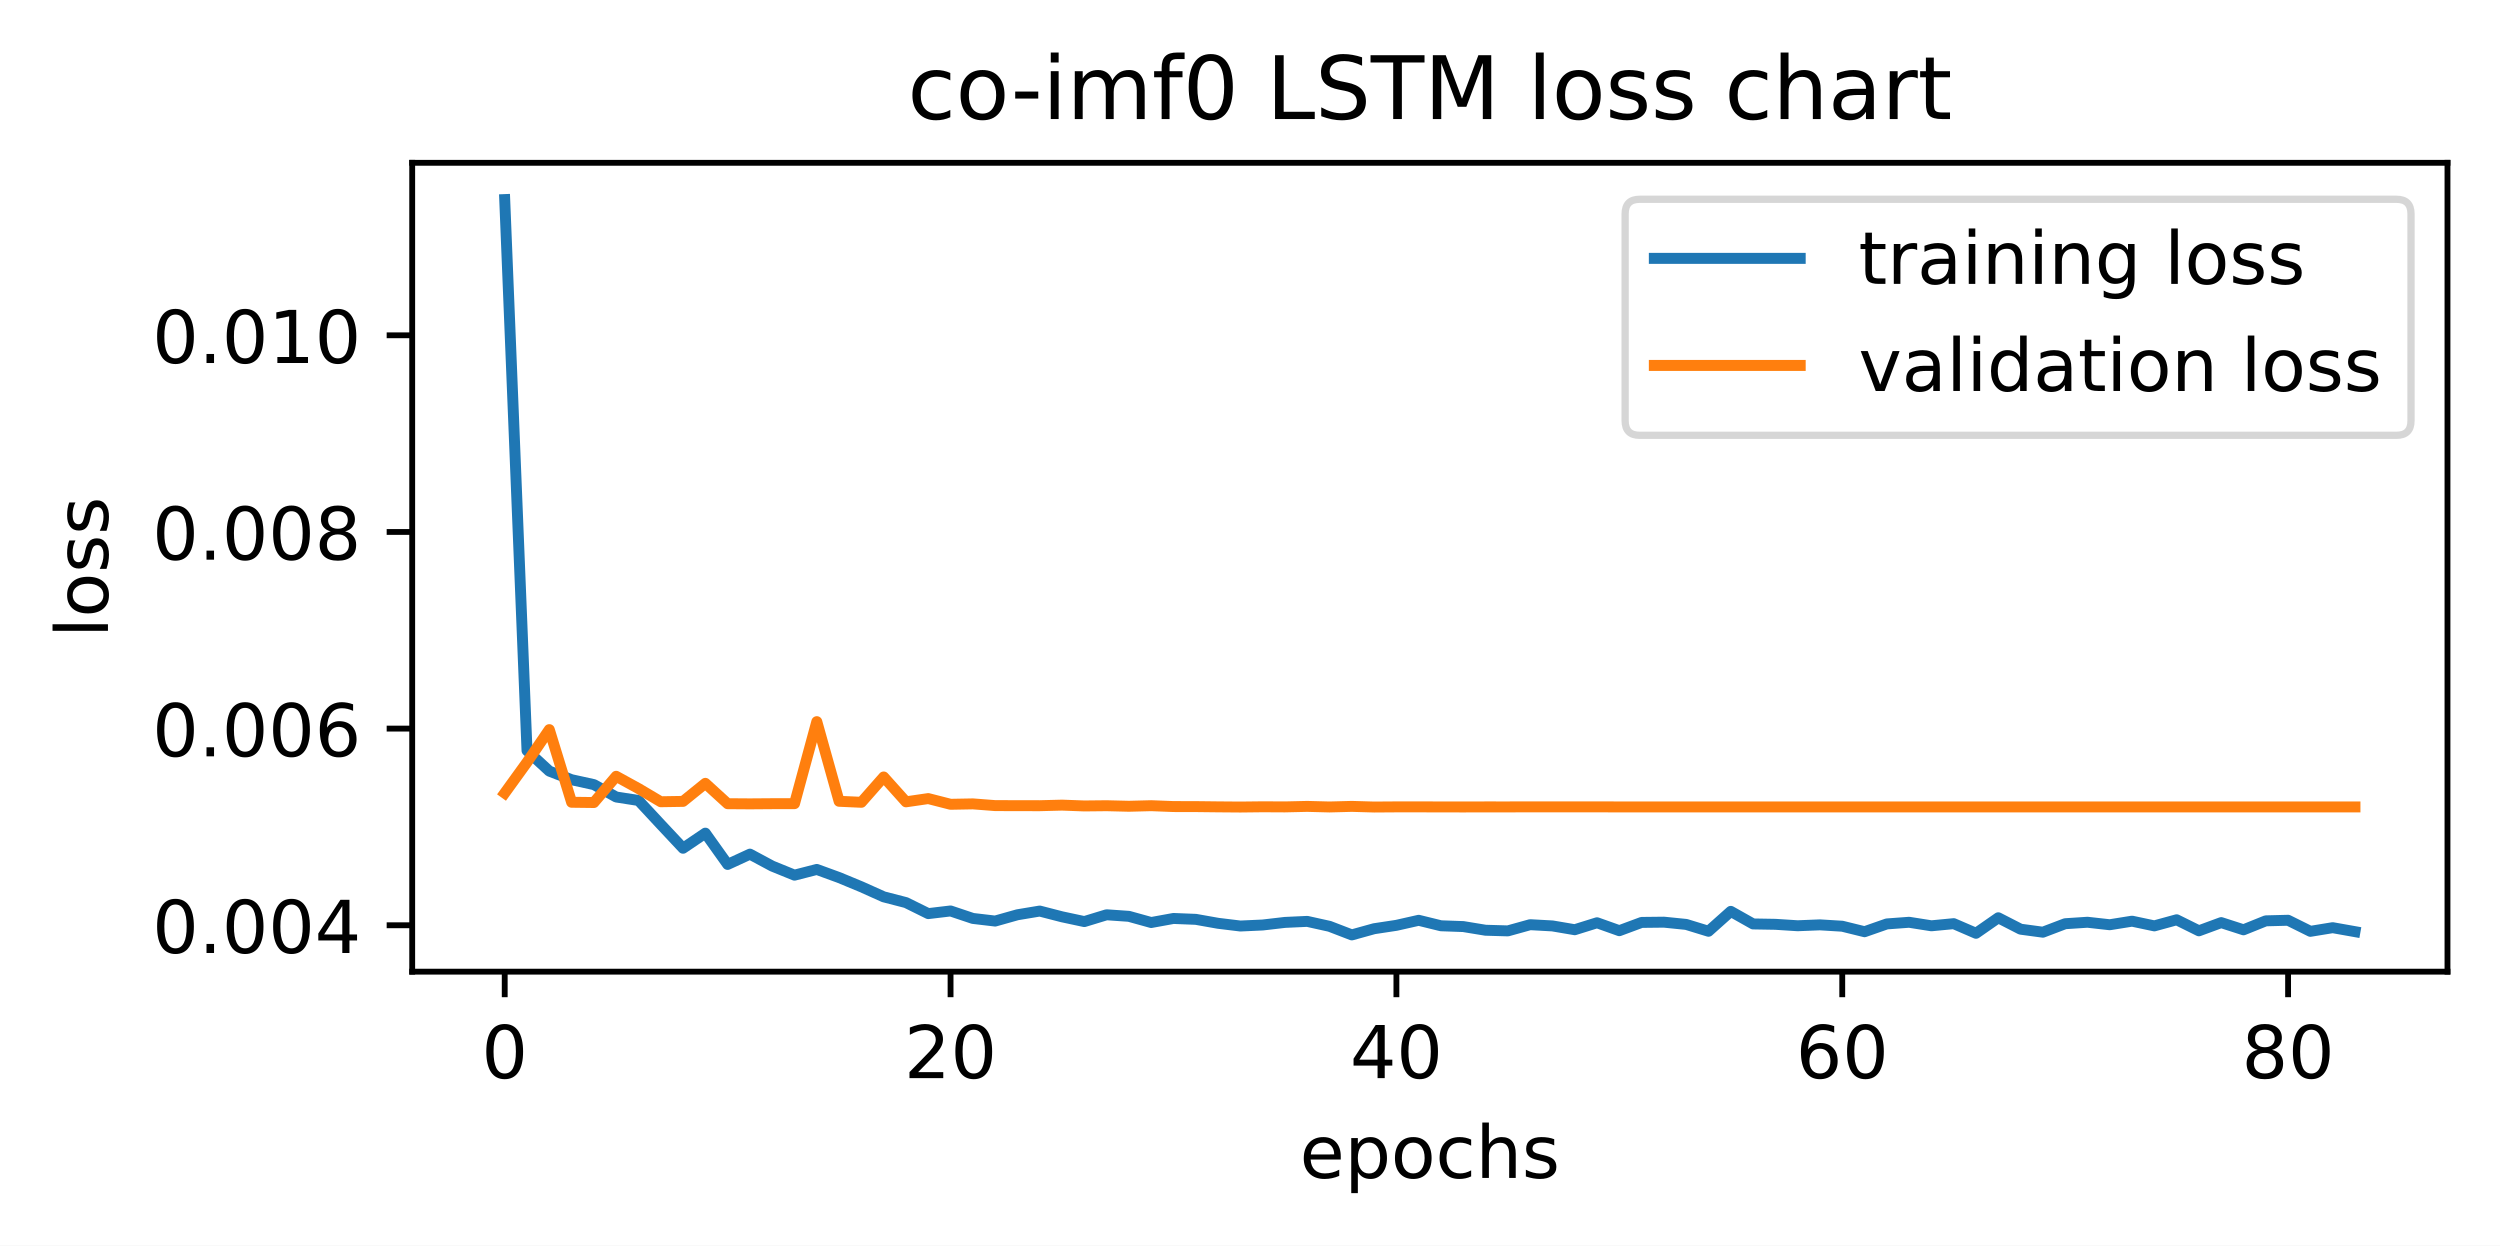
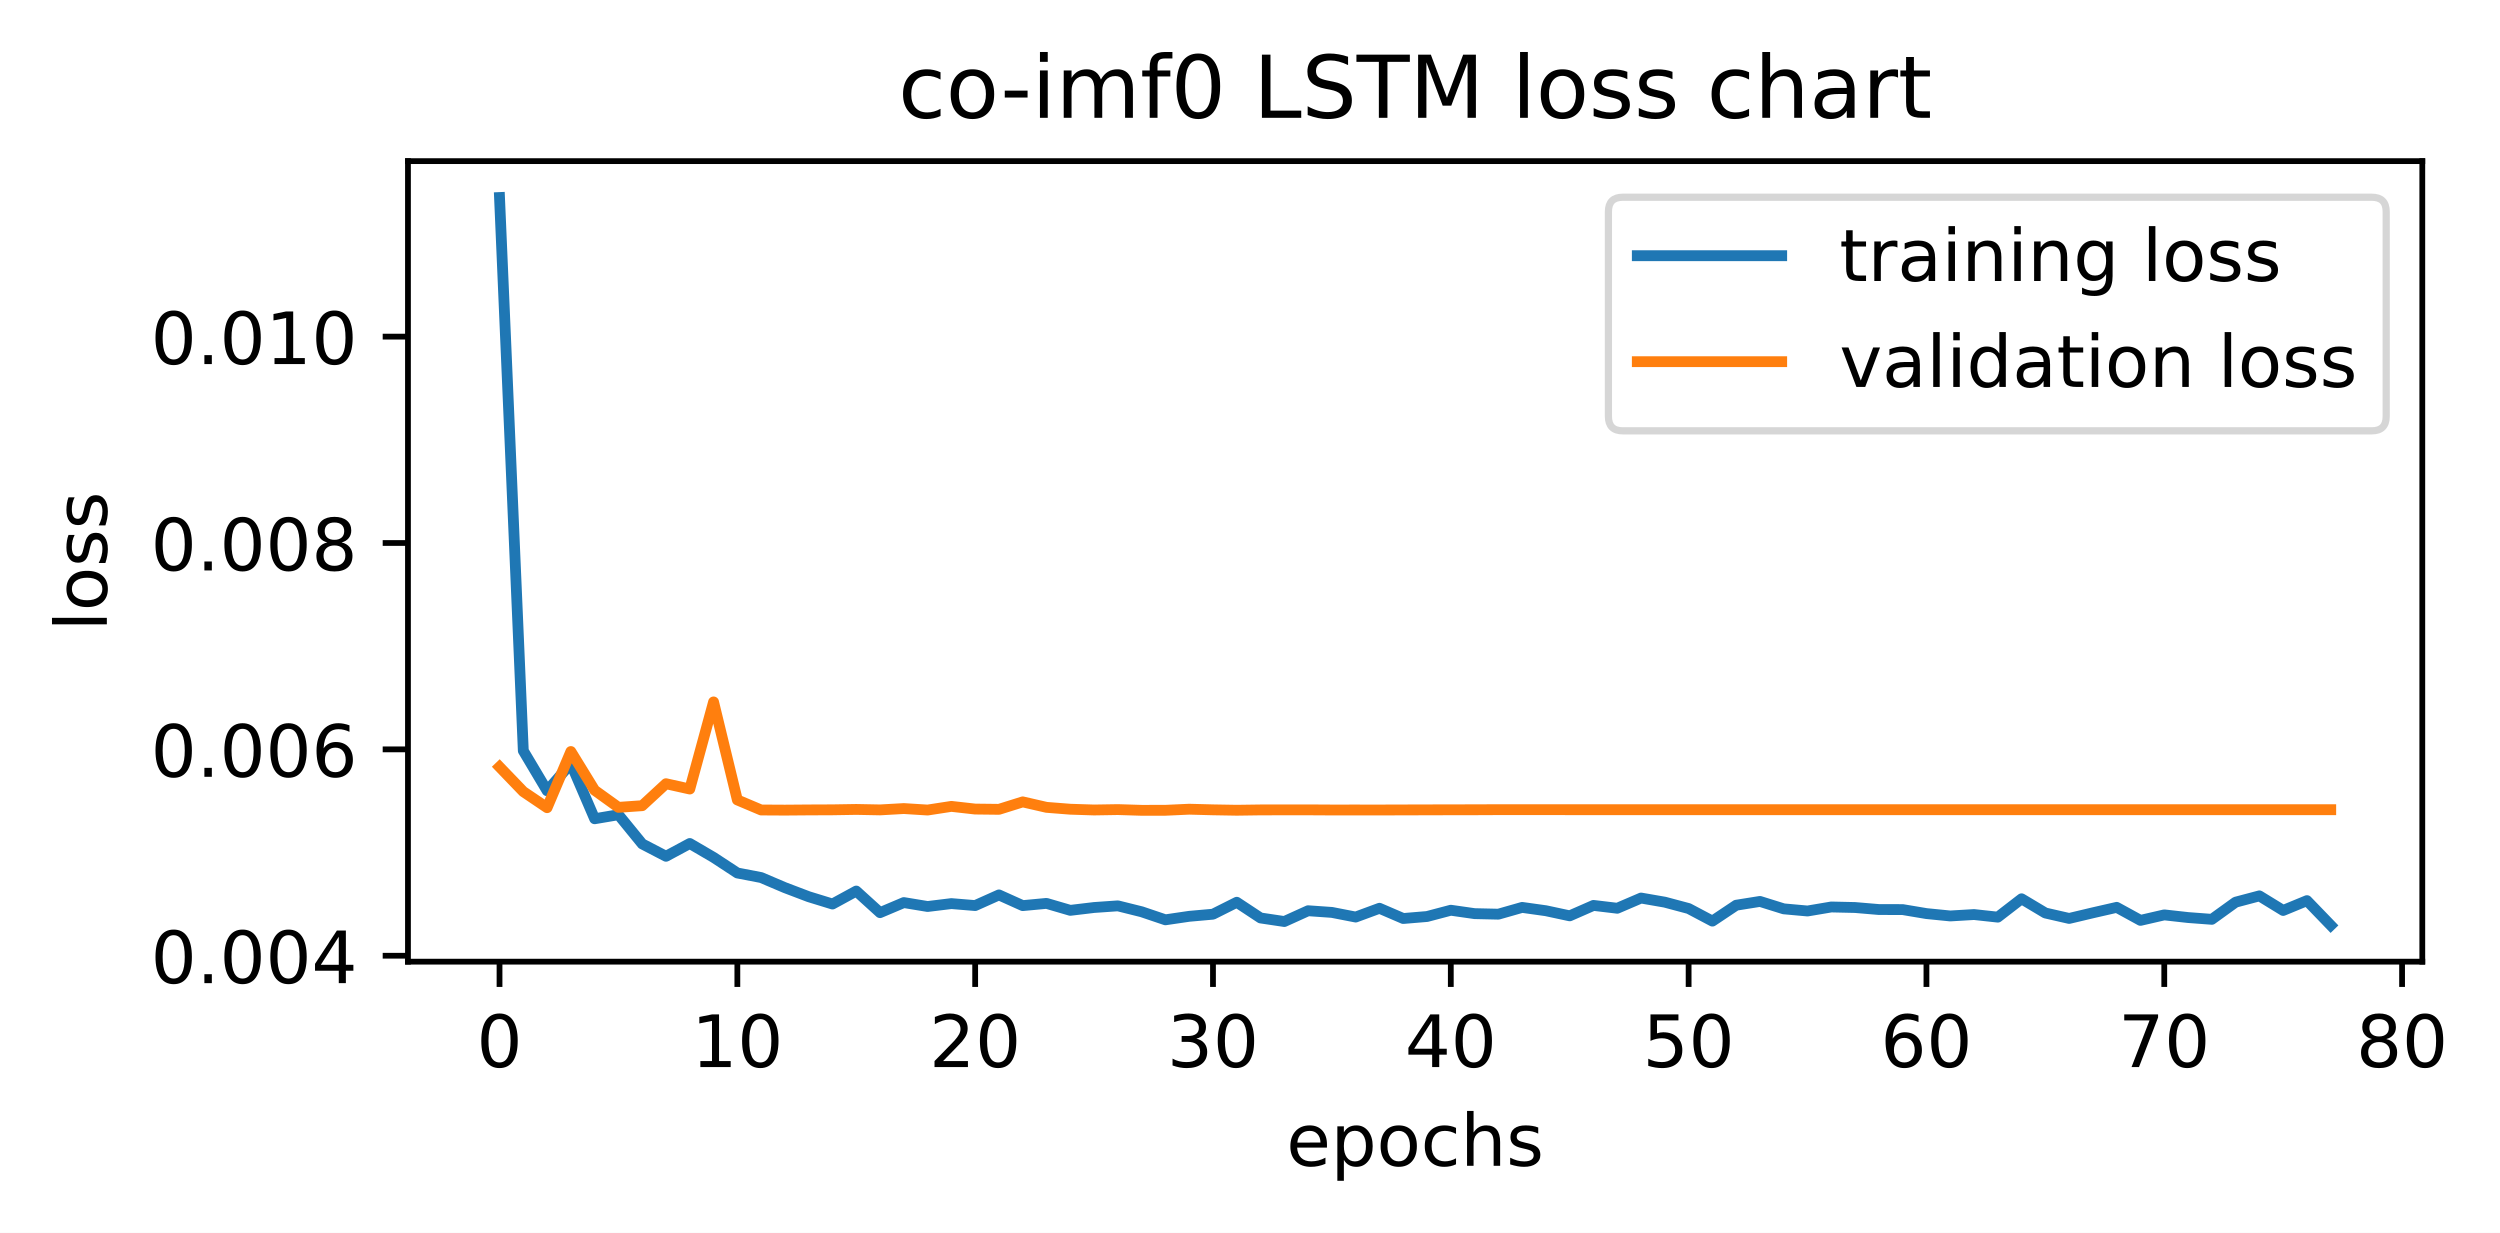
- <svg xmlns="http://www.w3.org/2000/svg" xmlns:xlink="http://www.w3.org/1999/xlink" width="342.706pt" height="170.754pt" viewBox="0 0 342.706 170.754" version="1.1">
+ <svg xmlns="http://www.w3.org/2000/svg" xmlns:xlink="http://www.w3.org/1999/xlink" width="346.269pt" height="170.754pt" viewBox="0 0 346.269 170.754" version="1.1">
  <defs>
    <style type="text/css">*{stroke-linejoin: round; stroke-linecap: butt}</style>
  </defs>
  <g id="figure_1">
    <g id="patch_1">
-       <path d="M -0 170.754  L 342.706 170.754  L 342.706 0  L -0 0  z " style="fill: #ffffff" />
+       <path d="M -0 170.754  L 346.269 170.754  L 346.269 0  L -0 0  z " style="fill: #ffffff" />
    </g>
    <g id="axes_1">
      <g id="patch_2">
        <path d="M 56.506 133.198  L 335.506 133.198  L 335.506 22.318  L 56.506 22.318  z " style="fill: #ffffff" />
      </g>
      <g id="matplotlib.axis_1">
        <g id="xtick_1">
          <g id="line2d_1">
            <defs>
-               <path id="ma112fb5d0e" d="M 0 0  L 0 3.5  " style="stroke: #000000; stroke-width: 0.8" />
-             </defs>
-             <g>
-               <use xlink:href="#ma112fb5d0e" x="69.188" y="133.198" style="stroke: #000000; stroke-width: 0.8" />
+               <path id="m3a9a1fc824" d="M 0 0  L 0 3.5  " style="stroke: #000000; stroke-width: 0.8" />
+             </defs>
+             <g>
+               <use xlink:href="#m3a9a1fc824" x="69.188" y="133.198" style="stroke: #000000; stroke-width: 0.8" />
            </g>
          </g>
          <g id="text_1">
            <g transform="translate(66.00682 147.7966) scale(0.1 -0.1)">
              <defs>
                <path id="DejaVuSans-30" d="M 2034 4250  Q 1547 4250 1301 3770  Q 1056 3291 1056 2328  Q 1056 1369 1301 889  Q 1547 409 2034 409  Q 2525 409 2770 889  Q 3016 1369 3016 2328  Q 3016 3291 2770 3770  Q 2525 4250 2034 4250  z M 2034 4750  Q 2819 4750 3233 4129  Q 3647 3509 3647 2328  Q 3647 1150 3233 529  Q 2819 -91 2034 -91  Q 1250 -91 836 529  Q 422 1150 422 2328  Q 422 3509 836 4129  Q 1250 4750 2034 4750  z " transform="scale(0.015625)" />
              </defs>
              <use xlink:href="#DejaVuSans-30" />
            </g>
          </g>
        </g>
        <g id="xtick_2">
          <g id="line2d_2">
            <g>
-               <use xlink:href="#ma112fb5d0e" x="130.305" y="133.198" style="stroke: #000000; stroke-width: 0.8" />
+               <use xlink:href="#m3a9a1fc824" x="102.128" y="133.198" style="stroke: #000000; stroke-width: 0.8" />
            </g>
          </g>
          <g id="text_2">
-             <g transform="translate(123.9428 147.7966) scale(0.1 -0.1)">
-               <defs>
-                 <path id="DejaVuSans-32" d="M 1228 531  L 3431 531  L 3431 0  L 469 0  L 469 531  Q 828 903 1448 1529  Q 2069 2156 2228 2338  Q 2531 2678 2651 2914  Q 2772 3150 2772 3378  Q 2772 3750 2511 3984  Q 2250 4219 1831 4219  Q 1534 4219 1204 4116  Q 875 4013 500 3803  L 500 4441  Q 881 4594 1212 4672  Q 1544 4750 1819 4750  Q 2544 4750 2975 4387  Q 3406 4025 3406 3419  Q 3406 3131 3298 2873  Q 3191 2616 2906 2266  Q 2828 2175 2409 1742  Q 1991 1309 1228 531  z " transform="scale(0.015625)" />
-               </defs>
-               <use xlink:href="#DejaVuSans-32" />
+             <g transform="translate(95.76536 147.7966) scale(0.1 -0.1)">
+               <defs>
+                 <path id="DejaVuSans-31" d="M 794 531  L 1825 531  L 1825 4091  L 703 3866  L 703 4441  L 1819 4666  L 2450 4666  L 2450 531  L 3481 531  L 3481 0  L 794 0  L 794 531  z " transform="scale(0.015625)" />
+               </defs>
+               <use xlink:href="#DejaVuSans-31" />
              <use xlink:href="#DejaVuSans-30" x="63.623" />
            </g>
          </g>
        </g>
        <g id="xtick_3">
          <g id="line2d_3">
            <g>
-               <use xlink:href="#ma112fb5d0e" x="191.422" y="133.198" style="stroke: #000000; stroke-width: 0.8" />
+               <use xlink:href="#m3a9a1fc824" x="135.068" y="133.198" style="stroke: #000000; stroke-width: 0.8" />
            </g>
          </g>
          <g id="text_3">
-             <g transform="translate(185.06 147.7966) scale(0.1 -0.1)">
-               <defs>
-                 <path id="DejaVuSans-34" d="M 2419 4116  L 825 1625  L 2419 1625  L 2419 4116  z M 2253 4666  L 3047 4666  L 3047 1625  L 3713 1625  L 3713 1100  L 3047 1100  L 3047 0  L 2419 0  L 2419 1100  L 313 1100  L 313 1709  L 2253 4666  z " transform="scale(0.015625)" />
-               </defs>
-               <use xlink:href="#DejaVuSans-34" />
+             <g transform="translate(128.7051 147.7966) scale(0.1 -0.1)">
+               <defs>
+                 <path id="DejaVuSans-32" d="M 1228 531  L 3431 531  L 3431 0  L 469 0  L 469 531  Q 828 903 1448 1529  Q 2069 2156 2228 2338  Q 2531 2678 2651 2914  Q 2772 3150 2772 3378  Q 2772 3750 2511 3984  Q 2250 4219 1831 4219  Q 1534 4219 1204 4116  Q 875 4013 500 3803  L 500 4441  Q 881 4594 1212 4672  Q 1544 4750 1819 4750  Q 2544 4750 2975 4387  Q 3406 4025 3406 3419  Q 3406 3131 3298 2873  Q 3191 2616 2906 2266  Q 2828 2175 2409 1742  Q 1991 1309 1228 531  z " transform="scale(0.015625)" />
+               </defs>
+               <use xlink:href="#DejaVuSans-32" />
              <use xlink:href="#DejaVuSans-30" x="63.623" />
            </g>
          </g>
        </g>
        <g id="xtick_4">
          <g id="line2d_4">
            <g>
-               <use xlink:href="#ma112fb5d0e" x="252.54" y="133.198" style="stroke: #000000; stroke-width: 0.8" />
+               <use xlink:href="#m3a9a1fc824" x="168.007" y="133.198" style="stroke: #000000; stroke-width: 0.8" />
            </g>
          </g>
          <g id="text_4">
-             <g transform="translate(246.1772 147.7966) scale(0.1 -0.1)">
-               <defs>
-                 <path id="DejaVuSans-36" d="M 2113 2584  Q 1688 2584 1439 2293  Q 1191 2003 1191 1497  Q 1191 994 1439 701  Q 1688 409 2113 409  Q 2538 409 2786 701  Q 3034 994 3034 1497  Q 3034 2003 2786 2293  Q 2538 2584 2113 2584  z M 3366 4563  L 3366 3988  Q 3128 4100 2886 4159  Q 2644 4219 2406 4219  Q 1781 4219 1451 3797  Q 1122 3375 1075 2522  Q 1259 2794 1537 2939  Q 1816 3084 2150 3084  Q 2853 3084 3261 2657  Q 3669 2231 3669 1497  Q 3669 778 3244 343  Q 2819 -91 2113 -91  Q 1303 -91 875 529  Q 447 1150 447 2328  Q 447 3434 972 4092  Q 1497 4750 2381 4750  Q 2619 4750 2861 4703  Q 3103 4656 3366 4563  z " transform="scale(0.015625)" />
-               </defs>
-               <use xlink:href="#DejaVuSans-36" />
+             <g transform="translate(161.6449 147.7966) scale(0.1 -0.1)">
+               <defs>
+                 <path id="DejaVuSans-33" d="M 2597 2516  Q 3050 2419 3304 2112  Q 3559 1806 3559 1356  Q 3559 666 3084 287  Q 2609 -91 1734 -91  Q 1441 -91 1130 -33  Q 819 25 488 141  L 488 750  Q 750 597 1062 519  Q 1375 441 1716 441  Q 2309 441 2620 675  Q 2931 909 2931 1356  Q 2931 1769 2642 2001  Q 2353 2234 1838 2234  L 1294 2234  L 1294 2753  L 1863 2753  Q 2328 2753 2575 2939  Q 2822 3125 2822 3475  Q 2822 3834 2567 4026  Q 2313 4219 1838 4219  Q 1578 4219 1281 4162  Q 984 4106 628 3988  L 628 4550  Q 988 4650 1302 4700  Q 1616 4750 1894 4750  Q 2613 4750 3031 4423  Q 3450 4097 3450 3541  Q 3450 3153 3228 2886  Q 3006 2619 2597 2516  z " transform="scale(0.015625)" />
+               </defs>
+               <use xlink:href="#DejaVuSans-33" />
              <use xlink:href="#DejaVuSans-30" x="63.623" />
            </g>
          </g>
        </g>
        <g id="xtick_5">
          <g id="line2d_5">
            <g>
-               <use xlink:href="#ma112fb5d0e" x="313.657" y="133.198" style="stroke: #000000; stroke-width: 0.8" />
+               <use xlink:href="#m3a9a1fc824" x="200.947" y="133.198" style="stroke: #000000; stroke-width: 0.8" />
            </g>
          </g>
          <g id="text_5">
-             <g transform="translate(307.2944 147.7966) scale(0.1 -0.1)">
+             <g transform="translate(194.5847 147.7966) scale(0.1 -0.1)">
+               <defs>
+                 <path id="DejaVuSans-34" d="M 2419 4116  L 825 1625  L 2419 1625  L 2419 4116  z M 2253 4666  L 3047 4666  L 3047 1625  L 3713 1625  L 3713 1100  L 3047 1100  L 3047 0  L 2419 0  L 2419 1100  L 313 1100  L 313 1709  L 2253 4666  z " transform="scale(0.015625)" />
+               </defs>
+               <use xlink:href="#DejaVuSans-34" />
+               <use xlink:href="#DejaVuSans-30" x="63.623" />
+             </g>
+           </g>
+         </g>
+         <g id="xtick_6">
+           <g id="line2d_6">
+             <g>
+               <use xlink:href="#m3a9a1fc824" x="233.887" y="133.198" style="stroke: #000000; stroke-width: 0.8" />
+             </g>
+           </g>
+           <g id="text_6">
+             <g transform="translate(227.5245 147.7966) scale(0.1 -0.1)">
+               <defs>
+                 <path id="DejaVuSans-35" d="M 691 4666  L 3169 4666  L 3169 4134  L 1269 4134  L 1269 2991  Q 1406 3038 1543 3061  Q 1681 3084 1819 3084  Q 2600 3084 3056 2656  Q 3513 2228 3513 1497  Q 3513 744 3044 326  Q 2575 -91 1722 -91  Q 1428 -91 1123 -41  Q 819 9 494 109  L 494 744  Q 775 591 1075 516  Q 1375 441 1709 441  Q 2250 441 2565 725  Q 2881 1009 2881 1497  Q 2881 1984 2565 2268  Q 2250 2553 1709 2553  Q 1456 2553 1204 2497  Q 953 2441 691 2322  L 691 4666  z " transform="scale(0.015625)" />
+               </defs>
+               <use xlink:href="#DejaVuSans-35" />
+               <use xlink:href="#DejaVuSans-30" x="63.623" />
+             </g>
+           </g>
+         </g>
+         <g id="xtick_7">
+           <g id="line2d_7">
+             <g>
+               <use xlink:href="#m3a9a1fc824" x="266.827" y="133.198" style="stroke: #000000; stroke-width: 0.8" />
+             </g>
+           </g>
+           <g id="text_7">
+             <g transform="translate(260.4643 147.7966) scale(0.1 -0.1)">
+               <defs>
+                 <path id="DejaVuSans-36" d="M 2113 2584  Q 1688 2584 1439 2293  Q 1191 2003 1191 1497  Q 1191 994 1439 701  Q 1688 409 2113 409  Q 2538 409 2786 701  Q 3034 994 3034 1497  Q 3034 2003 2786 2293  Q 2538 2584 2113 2584  z M 3366 4563  L 3366 3988  Q 3128 4100 2886 4159  Q 2644 4219 2406 4219  Q 1781 4219 1451 3797  Q 1122 3375 1075 2522  Q 1259 2794 1537 2939  Q 1816 3084 2150 3084  Q 2853 3084 3261 2657  Q 3669 2231 3669 1497  Q 3669 778 3244 343  Q 2819 -91 2113 -91  Q 1303 -91 875 529  Q 447 1150 447 2328  Q 447 3434 972 4092  Q 1497 4750 2381 4750  Q 2619 4750 2861 4703  Q 3103 4656 3366 4563  z " transform="scale(0.015625)" />
+               </defs>
+               <use xlink:href="#DejaVuSans-36" />
+               <use xlink:href="#DejaVuSans-30" x="63.623" />
+             </g>
+           </g>
+         </g>
+         <g id="xtick_8">
+           <g id="line2d_8">
+             <g>
+               <use xlink:href="#m3a9a1fc824" x="299.767" y="133.198" style="stroke: #000000; stroke-width: 0.8" />
+             </g>
+           </g>
+           <g id="text_8">
+             <g transform="translate(293.4041 147.7966) scale(0.1 -0.1)">
+               <defs>
+                 <path id="DejaVuSans-37" d="M 525 4666  L 3525 4666  L 3525 4397  L 1831 0  L 1172 0  L 2766 4134  L 525 4134  L 525 4666  z " transform="scale(0.015625)" />
+               </defs>
+               <use xlink:href="#DejaVuSans-37" />
+               <use xlink:href="#DejaVuSans-30" x="63.623" />
+             </g>
+           </g>
+         </g>
+         <g id="xtick_9">
+           <g id="line2d_9">
+             <g>
+               <use xlink:href="#m3a9a1fc824" x="332.706" y="133.198" style="stroke: #000000; stroke-width: 0.8" />
+             </g>
+           </g>
+           <g id="text_9">
+             <g transform="translate(326.3439 147.7966) scale(0.1 -0.1)">
              <defs>
                <path id="DejaVuSans-38" d="M 2034 2216  Q 1584 2216 1326 1975  Q 1069 1734 1069 1313  Q 1069 891 1326 650  Q 1584 409 2034 409  Q 2484 409 2743 651  Q 3003 894 3003 1313  Q 3003 1734 2745 1975  Q 2488 2216 2034 2216  z M 1403 2484  Q 997 2584 770 2862  Q 544 3141 544 3541  Q 544 4100 942 4425  Q 1341 4750 2034 4750  Q 2731 4750 3128 4425  Q 3525 4100 3525 3541  Q 3525 3141 3298 2862  Q 3072 2584 2669 2484  Q 3125 2378 3379 2068  Q 3634 1759 3634 1313  Q 3634 634 3220 271  Q 2806 -91 2034 -91  Q 1263 -91 848 271  Q 434 634 434 1313  Q 434 1759 690 2068  Q 947 2378 1403 2484  z M 1172 3481  Q 1172 3119 1398 2916  Q 1625 2713 2034 2713  Q 2441 2713 2670 2916  Q 2900 3119 2900 3481  Q 2900 3844 2670 4047  Q 2441 4250 2034 4250  Q 1625 4250 1398 4047  Q 1172 3844 1172 3481  z " transform="scale(0.015625)" />
              </defs>
              <use xlink:href="#DejaVuSans-38" />
              <use xlink:href="#DejaVuSans-30" x="63.623" />
            </g>
          </g>
        </g>
-         <g id="text_6">
+         <g id="text_10">
          <g transform="translate(178.1734 161.4747) scale(0.1 -0.1)">
            <defs>
              <path id="DejaVuSans-65" d="M 3597 1894  L 3597 1613  L 953 1613  Q 991 1019 1311 708  Q 1631 397 2203 397  Q 2534 397 2845 478  Q 3156 559 3463 722  L 3463 178  Q 3153 47 2828 -22  Q 2503 -91 2169 -91  Q 1331 -91 842 396  Q 353 884 353 1716  Q 353 2575 817 3079  Q 1281 3584 2069 3584  Q 2775 3584 3186 3129  Q 3597 2675 3597 1894  z M 3022 2063  Q 3016 2534 2758 2815  Q 2500 3097 2075 3097  Q 1594 3097 1305 2825  Q 1016 2553 972 2059  L 3022 2063  z " transform="scale(0.015625)" />
              <path id="DejaVuSans-70" d="M 1159 525  L 1159 -1331  L 581 -1331  L 581 3500  L 1159 3500  L 1159 2969  Q 1341 3281 1617 3432  Q 1894 3584 2278 3584  Q 2916 3584 3314 3078  Q 3713 2572 3713 1747  Q 3713 922 3314 415  Q 2916 -91 2278 -91  Q 1894 -91 1617 61  Q 1341 213 1159 525  z M 3116 1747  Q 3116 2381 2855 2742  Q 2594 3103 2138 3103  Q 1681 3103 1420 2742  Q 1159 2381 1159 1747  Q 1159 1113 1420 752  Q 1681 391 2138 391  Q 2594 391 2855 752  Q 3116 1113 3116 1747  z " transform="scale(0.015625)" />
              <path id="DejaVuSans-6f" d="M 1959 3097  Q 1497 3097 1228 2736  Q 959 2375 959 1747  Q 959 1119 1226 758  Q 1494 397 1959 397  Q 2419 397 2687 759  Q 2956 1122 2956 1747  Q 2956 2369 2687 2733  Q 2419 3097 1959 3097  z M 1959 3584  Q 2709 3584 3137 3096  Q 3566 2609 3566 1747  Q 3566 888 3137 398  Q 2709 -91 1959 -91  Q 1206 -91 779 398  Q 353 888 353 1747  Q 353 2609 779 3096  Q 1206 3584 1959 3584  z " transform="scale(0.015625)" />
              <path id="DejaVuSans-63" d="M 3122 3366  L 3122 2828  Q 2878 2963 2633 3030  Q 2388 3097 2138 3097  Q 1578 3097 1268 2742  Q 959 2388 959 1747  Q 959 1106 1268 751  Q 1578 397 2138 397  Q 2388 397 2633 464  Q 2878 531 3122 666  L 3122 134  Q 2881 22 2623 -34  Q 2366 -91 2075 -91  Q 1284 -91 818 406  Q 353 903 353 1747  Q 353 2603 823 3093  Q 1294 3584 2113 3584  Q 2378 3584 2631 3529  Q 2884 3475 3122 3366  z " transform="scale(0.015625)" />
              <path id="DejaVuSans-68" d="M 3513 2113  L 3513 0  L 2938 0  L 2938 2094  Q 2938 2591 2744 2837  Q 2550 3084 2163 3084  Q 1697 3084 1428 2787  Q 1159 2491 1159 1978  L 1159 0  L 581 0  L 581 4863  L 1159 4863  L 1159 2956  Q 1366 3272 1645 3428  Q 1925 3584 2291 3584  Q 2894 3584 3203 3211  Q 3513 2838 3513 2113  z " transform="scale(0.015625)" />
              <path id="DejaVuSans-73" d="M 2834 3397  L 2834 2853  Q 2591 2978 2328 3040  Q 2066 3103 1784 3103  Q 1356 3103 1142 2972  Q 928 2841 928 2578  Q 928 2378 1081 2264  Q 1234 2150 1697 2047  L 1894 2003  Q 2506 1872 2764 1633  Q 3022 1394 3022 966  Q 3022 478 2636 193  Q 2250 -91 1575 -91  Q 1294 -91 989 -36  Q 684 19 347 128  L 347 722  Q 666 556 975 473  Q 1284 391 1588 391  Q 1994 391 2212 530  Q 2431 669 2431 922  Q 2431 1156 2273 1281  Q 2116 1406 1581 1522  L 1381 1569  Q 847 1681 609 1914  Q 372 2147 372 2553  Q 372 3047 722 3315  Q 1072 3584 1716 3584  Q 2034 3584 2315 3537  Q 2597 3491 2834 3397  z " transform="scale(0.015625)" />
            </defs>
            <use xlink:href="#DejaVuSans-65" />
            <use xlink:href="#DejaVuSans-70" x="61.523" />
            <use xlink:href="#DejaVuSans-6f" x="125" />
            <use xlink:href="#DejaVuSans-63" x="186.182" />
            <use xlink:href="#DejaVuSans-68" x="241.162" />
            <use xlink:href="#DejaVuSans-73" x="304.541" />
          </g>
        </g>
      </g>
      <g id="matplotlib.axis_2">
        <g id="ytick_1">
-           <g id="line2d_6">
-             <defs>
-               <path id="m01eb3f4b9b" d="M 0 0  L -3.5 0  " style="stroke: #000000; stroke-width: 0.8" />
-             </defs>
-             <g>
-               <use xlink:href="#m01eb3f4b9b" x="56.506" y="126.838" style="stroke: #000000; stroke-width: 0.8" />
-             </g>
-           </g>
-           <g id="text_7">
-             <g transform="translate(20.87813 130.6374) scale(0.1 -0.1)">
+           <g id="line2d_10">
+             <defs>
+               <path id="mac919ba73e" d="M 0 0  L -3.5 0  " style="stroke: #000000; stroke-width: 0.8" />
+             </defs>
+             <g>
+               <use xlink:href="#mac919ba73e" x="56.506" y="132.375" style="stroke: #000000; stroke-width: 0.8" />
+             </g>
+           </g>
+           <g id="text_11">
+             <g transform="translate(20.87813 136.1742) scale(0.1 -0.1)">
              <defs>
                <path id="DejaVuSans-2e" d="M 684 794  L 1344 794  L 1344 0  L 684 0  L 684 794  z " transform="scale(0.015625)" />
              </defs>
              <use xlink:href="#DejaVuSans-30" />
              <use xlink:href="#DejaVuSans-2e" x="63.623" />
              <use xlink:href="#DejaVuSans-30" x="95.41" />
              <use xlink:href="#DejaVuSans-30" x="159.033" />
              <use xlink:href="#DejaVuSans-34" x="222.656" />
            </g>
          </g>
        </g>
        <g id="ytick_2">
-           <g id="line2d_7">
-             <g>
-               <use xlink:href="#m01eb3f4b9b" x="56.506" y="99.88" style="stroke: #000000; stroke-width: 0.8" />
-             </g>
-           </g>
-           <g id="text_8">
-             <g transform="translate(20.87813 103.6795) scale(0.1 -0.1)">
+           <g id="line2d_11">
+             <g>
+               <use xlink:href="#mac919ba73e" x="56.506" y="103.793" style="stroke: #000000; stroke-width: 0.8" />
+             </g>
+           </g>
+           <g id="text_12">
+             <g transform="translate(20.87813 107.5922) scale(0.1 -0.1)">
              <use xlink:href="#DejaVuSans-30" />
              <use xlink:href="#DejaVuSans-2e" x="63.623" />
              <use xlink:href="#DejaVuSans-30" x="95.41" />
              <use xlink:href="#DejaVuSans-30" x="159.033" />
              <use xlink:href="#DejaVuSans-36" x="222.656" />
            </g>
          </g>
        </g>
        <g id="ytick_3">
-           <g id="line2d_8">
-             <g>
-               <use xlink:href="#m01eb3f4b9b" x="56.506" y="72.922" style="stroke: #000000; stroke-width: 0.8" />
-             </g>
-           </g>
-           <g id="text_9">
-             <g transform="translate(20.87813 76.72153) scale(0.1 -0.1)">
+           <g id="line2d_12">
+             <g>
+               <use xlink:href="#mac919ba73e" x="56.506" y="75.211" style="stroke: #000000; stroke-width: 0.8" />
+             </g>
+           </g>
+           <g id="text_13">
+             <g transform="translate(20.87813 79.01023) scale(0.1 -0.1)">
              <use xlink:href="#DejaVuSans-30" />
              <use xlink:href="#DejaVuSans-2e" x="63.623" />
              <use xlink:href="#DejaVuSans-30" x="95.41" />
              <use xlink:href="#DejaVuSans-30" x="159.033" />
              <use xlink:href="#DejaVuSans-38" x="222.656" />
            </g>
          </g>
        </g>
        <g id="ytick_4">
-           <g id="line2d_9">
-             <g>
-               <use xlink:href="#m01eb3f4b9b" x="56.506" y="45.964" style="stroke: #000000; stroke-width: 0.8" />
-             </g>
-           </g>
-           <g id="text_10">
-             <g transform="translate(20.87813 49.76358) scale(0.1 -0.1)">
-               <defs>
-                 <path id="DejaVuSans-31" d="M 794 531  L 1825 531  L 1825 4091  L 703 3866  L 703 4441  L 1819 4666  L 2450 4666  L 2450 531  L 3481 531  L 3481 0  L 794 0  L 794 531  z " transform="scale(0.015625)" />
-               </defs>
+           <g id="line2d_13">
+             <g>
+               <use xlink:href="#mac919ba73e" x="56.506" y="46.629" style="stroke: #000000; stroke-width: 0.8" />
+             </g>
+           </g>
+           <g id="text_14">
+             <g transform="translate(20.87813 50.42824) scale(0.1 -0.1)">
              <use xlink:href="#DejaVuSans-30" />
              <use xlink:href="#DejaVuSans-2e" x="63.623" />
              <use xlink:href="#DejaVuSans-30" x="95.41" />
              <use xlink:href="#DejaVuSans-31" x="159.033" />
              <use xlink:href="#DejaVuSans-30" x="222.656" />
            </g>
          </g>
        </g>
-         <g id="text_11">
+         <g id="text_15">
          <g transform="translate(14.79844 87.41594) rotate(-90) scale(0.1 -0.1)">
            <defs>
              <path id="DejaVuSans-6c" d="M 603 4863  L 1178 4863  L 1178 0  L 603 0  L 603 4863  z " transform="scale(0.015625)" />
            </defs>
            <use xlink:href="#DejaVuSans-6c" />
            <use xlink:href="#DejaVuSans-6f" x="27.783" />
            <use xlink:href="#DejaVuSans-73" x="88.965" />
            <use xlink:href="#DejaVuSans-73" x="141.064" />
          </g>
        </g>
      </g>
-       <g id="line2d_10">
-         <path d="M 69.188 27.358  L 72.244 102.891  L 75.3 105.704  L 78.356 106.885  L 81.412 107.557  L 84.467 109.254  L 87.523 109.731  L 90.579 113.017  L 93.635 116.279  L 96.691 114.211  L 99.747 118.497  L 102.803 117.088  L 105.858 118.726  L 108.914 119.969  L 111.97 119.184  L 115.026 120.3  L 118.082 121.568  L 121.138 122.94  L 124.194 123.73  L 127.249 125.24  L 130.305 124.876  L 133.361 125.901  L 136.417 126.261  L 139.473 125.399  L 142.529 124.89  L 145.585 125.679  L 148.64 126.332  L 151.696 125.4  L 154.752 125.613  L 157.808 126.461  L 160.864 125.905  L 163.92 126.026  L 166.976 126.568  L 170.031 126.941  L 173.087 126.801  L 176.143 126.446  L 179.199 126.305  L 182.255 126.983  L 185.311 128.158  L 188.367 127.311  L 191.422 126.847  L 194.478 126.157  L 197.534 126.908  L 200.59 127.017  L 203.646 127.52  L 206.702 127.608  L 209.758 126.759  L 212.813 126.928  L 215.869 127.448  L 218.925 126.494  L 221.981 127.582  L 225.037 126.447  L 228.093 126.413  L 231.149 126.722  L 234.204 127.659  L 237.26 124.932  L 240.316 126.655  L 243.372 126.708  L 246.428 126.904  L 249.484 126.781  L 252.54 126.969  L 255.596 127.722  L 258.651 126.654  L 261.707 126.428  L 264.763 126.91  L 267.819 126.617  L 270.875 127.937  L 273.931 125.81  L 276.987 127.376  L 280.042 127.788  L 283.098 126.626  L 286.154 126.425  L 289.21 126.766  L 292.266 126.277  L 295.322 126.922  L 298.378 126.084  L 301.433 127.598  L 304.489 126.473  L 307.545 127.46  L 310.601 126.231  L 313.657 126.152  L 316.713 127.669  L 319.769 127.169  L 322.824 127.712  " clip-path="url(#p6cc90d21ad)" style="fill: none; stroke: #1f77b4; stroke-width: 1.5; stroke-linecap: square" />
-       </g>
-       <g id="line2d_11">
-         <path d="M 69.188 108.72  L 72.244 104.493  L 75.3 100.018  L 78.356 109.975  L 81.412 110.013  L 84.467 106.415  L 87.523 108.094  L 90.579 109.904  L 93.635 109.855  L 96.691 107.383  L 99.747 110.173  L 102.803 110.195  L 105.858 110.172  L 108.914 110.165  L 111.97 98.927  L 115.026 109.842  L 118.082 109.98  L 121.138 106.51  L 124.194 109.916  L 127.249 109.471  L 130.305 110.254  L 133.361 110.197  L 136.417 110.434  L 139.473 110.443  L 142.529 110.448  L 145.585 110.368  L 148.64 110.482  L 151.696 110.45  L 154.752 110.526  L 157.808 110.446  L 160.864 110.565  L 163.92 110.571  L 166.976 110.606  L 170.031 110.631  L 173.087 110.596  L 176.143 110.612  L 179.199 110.542  L 182.255 110.622  L 185.311 110.541  L 188.367 110.63  L 191.422 110.609  L 194.478 110.609  L 197.534 110.615  L 200.59 110.621  L 203.646 110.612  L 206.702 110.613  L 209.758 110.607  L 212.813 110.604  L 215.869 110.609  L 218.925 110.608  L 221.981 110.614  L 225.037 110.614  L 228.093 110.613  L 231.149 110.614  L 234.204 110.615  L 237.26 110.614  L 240.316 110.614  L 243.372 110.615  L 246.428 110.614  L 249.484 110.615  L 252.54 110.614  L 255.596 110.614  L 258.651 110.614  L 261.707 110.614  L 264.763 110.614  L 267.819 110.615  L 270.875 110.615  L 273.931 110.614  L 276.987 110.614  L 280.042 110.614  L 283.098 110.614  L 286.154 110.614  L 289.21 110.614  L 292.266 110.614  L 295.322 110.614  L 298.378 110.614  L 301.433 110.614  L 304.489 110.615  L 307.545 110.614  L 310.601 110.615  L 313.657 110.614  L 316.713 110.614  L 319.769 110.614  L 322.824 110.614  " clip-path="url(#p6cc90d21ad)" style="fill: none; stroke: #ff7f0e; stroke-width: 1.5; stroke-linecap: square" />
+       <g id="line2d_14">
+         <path d="M 69.188 27.358  L 72.482 103.989  L 75.776 109.525  L 79.07 105.755  L 82.364 113.404  L 85.658 112.846  L 88.952 116.887  L 92.246 118.601  L 95.54 116.83  L 98.834 118.755  L 102.128 120.915  L 105.422 121.548  L 108.716 122.95  L 112.01 124.201  L 115.304 125.214  L 118.598 123.418  L 121.892 126.408  L 125.186 125.014  L 128.48 125.557  L 131.774 125.155  L 135.068 125.428  L 138.362 123.953  L 141.656 125.435  L 144.95 125.126  L 148.244 126.09  L 151.538 125.696  L 154.832 125.467  L 158.125 126.287  L 161.419 127.401  L 164.713 126.917  L 168.007 126.623  L 171.301 124.971  L 174.595 127.145  L 177.889 127.638  L 181.183 126.144  L 184.477 126.376  L 187.771 127.018  L 191.065 125.803  L 194.359 127.22  L 197.653 126.944  L 200.947 126.074  L 204.241 126.545  L 207.535 126.621  L 210.829 125.682  L 214.123 126.144  L 217.417 126.851  L 220.711 125.407  L 224.005 125.8  L 227.299 124.386  L 230.593 124.958  L 233.887 125.838  L 237.181 127.58  L 240.475 125.38  L 243.769 124.854  L 247.063 125.883  L 250.357 126.18  L 253.651 125.623  L 256.945 125.698  L 260.239 125.977  L 263.533 125.985  L 266.827 126.538  L 270.121 126.867  L 273.415 126.671  L 276.709 127.031  L 280.003 124.489  L 283.297 126.457  L 286.591 127.211  L 289.885 126.428  L 293.179 125.675  L 296.473 127.479  L 299.767 126.719  L 303.061 127.086  L 306.355 127.334  L 309.649 124.958  L 312.942 124.085  L 316.236 126.104  L 319.53 124.745  L 322.824 128.158  " clip-path="url(#pc63573f02a)" style="fill: none; stroke: #1f77b4; stroke-width: 1.5; stroke-linecap: square" />
+       </g>
+       <g id="line2d_15">
+         <path d="M 69.188 106.222  L 72.482 109.645  L 75.776 111.869  L 79.07 104.093  L 82.364 109.456  L 85.658 111.824  L 88.952 111.593  L 92.246 108.551  L 95.54 109.285  L 98.834 97.223  L 102.128 110.797  L 105.422 112.189  L 108.716 112.208  L 112.01 112.181  L 115.304 112.167  L 118.598 112.112  L 121.892 112.177  L 125.186 111.991  L 128.48 112.197  L 131.774 111.69  L 135.068 112.061  L 138.362 112.099  L 141.656 111.067  L 144.95 111.824  L 148.244 112.083  L 151.538 112.189  L 154.832 112.134  L 158.125 112.236  L 161.419 112.232  L 164.713 112.081  L 168.007 112.168  L 171.301 112.225  L 174.595 112.178  L 177.889 112.172  L 181.183 112.171  L 184.477 112.19  L 187.771 112.188  L 191.065 112.191  L 194.359 112.181  L 197.653 112.172  L 200.947 112.163  L 204.241 112.159  L 207.535 112.144  L 210.829 112.146  L 214.123 112.147  L 217.417 112.148  L 220.711 112.15  L 224.005 112.148  L 227.299 112.149  L 230.593 112.148  L 233.887 112.149  L 237.181 112.148  L 240.475 112.149  L 243.769 112.149  L 247.063 112.149  L 250.357 112.149  L 253.651 112.149  L 256.945 112.149  L 260.239 112.149  L 263.533 112.149  L 266.827 112.149  L 270.121 112.149  L 273.415 112.149  L 276.709 112.149  L 280.003 112.149  L 283.297 112.149  L 286.591 112.149  L 289.885 112.149  L 293.179 112.149  L 296.473 112.149  L 299.767 112.149  L 303.061 112.149  L 306.355 112.149  L 309.649 112.149  L 312.942 112.149  L 316.236 112.149  L 319.53 112.149  L 322.824 112.149  " clip-path="url(#pc63573f02a)" style="fill: none; stroke: #ff7f0e; stroke-width: 1.5; stroke-linecap: square" />
      </g>
      <g id="patch_3">
        <path d="M 56.506 133.198  L 56.506 22.318  " style="fill: none; stroke: #000000; stroke-width: 0.8; stroke-linejoin: miter; stroke-linecap: square" />
      </g>
      <g id="patch_4">
        <path d="M 335.506 133.198  L 335.506 22.318  " style="fill: none; stroke: #000000; stroke-width: 0.8; stroke-linejoin: miter; stroke-linecap: square" />
      </g>
      <g id="patch_5">
        <path d="M 56.506 133.198  L 335.506 133.198  " style="fill: none; stroke: #000000; stroke-width: 0.8; stroke-linejoin: miter; stroke-linecap: square" />
      </g>
      <g id="patch_6">
        <path d="M 56.506 22.318  L 335.506 22.318  " style="fill: none; stroke: #000000; stroke-width: 0.8; stroke-linejoin: miter; stroke-linecap: square" />
      </g>
-       <g id="text_12">
+       <g id="text_16">
        <g transform="translate(124.4169 16.31812) scale(0.12 -0.12)">
          <defs>
            <path id="DejaVuSans-2d" d="M 313 2009  L 1997 2009  L 1997 1497  L 313 1497  L 313 2009  z " transform="scale(0.015625)" />
            <path id="DejaVuSans-69" d="M 603 3500  L 1178 3500  L 1178 0  L 603 0  L 603 3500  z M 603 4863  L 1178 4863  L 1178 4134  L 603 4134  L 603 4863  z " transform="scale(0.015625)" />
            <path id="DejaVuSans-6d" d="M 3328 2828  Q 3544 3216 3844 3400  Q 4144 3584 4550 3584  Q 5097 3584 5394 3201  Q 5691 2819 5691 2113  L 5691 0  L 5113 0  L 5113 2094  Q 5113 2597 4934 2840  Q 4756 3084 4391 3084  Q 3944 3084 3684 2787  Q 3425 2491 3425 1978  L 3425 0  L 2847 0  L 2847 2094  Q 2847 2600 2669 2842  Q 2491 3084 2119 3084  Q 1678 3084 1418 2786  Q 1159 2488 1159 1978  L 1159 0  L 581 0  L 581 3500  L 1159 3500  L 1159 2956  Q 1356 3278 1631 3431  Q 1906 3584 2284 3584  Q 2666 3584 2933 3390  Q 3200 3197 3328 2828  z " transform="scale(0.015625)" />
            <path id="DejaVuSans-66" d="M 2375 4863  L 2375 4384  L 1825 4384  Q 1516 4384 1395 4259  Q 1275 4134 1275 3809  L 1275 3500  L 2222 3500  L 2222 3053  L 1275 3053  L 1275 0  L 697 0  L 697 3053  L 147 3053  L 147 3500  L 697 3500  L 697 3744  Q 697 4328 969 4595  Q 1241 4863 1831 4863  L 2375 4863  z " transform="scale(0.015625)" />
            <path id="DejaVuSans-20" transform="scale(0.015625)" />
            <path id="DejaVuSans-4c" d="M 628 4666  L 1259 4666  L 1259 531  L 3531 531  L 3531 0  L 628 0  L 628 4666  z " transform="scale(0.015625)" />
            <path id="DejaVuSans-53" d="M 3425 4513  L 3425 3897  Q 3066 4069 2747 4153  Q 2428 4238 2131 4238  Q 1616 4238 1336 4038  Q 1056 3838 1056 3469  Q 1056 3159 1242 3001  Q 1428 2844 1947 2747  L 2328 2669  Q 3034 2534 3370 2195  Q 3706 1856 3706 1288  Q 3706 609 3251 259  Q 2797 -91 1919 -91  Q 1588 -91 1214 -16  Q 841 59 441 206  L 441 856  Q 825 641 1194 531  Q 1563 422 1919 422  Q 2459 422 2753 634  Q 3047 847 3047 1241  Q 3047 1584 2836 1778  Q 2625 1972 2144 2069  L 1759 2144  Q 1053 2284 737 2584  Q 422 2884 422 3419  Q 422 4038 858 4394  Q 1294 4750 2059 4750  Q 2388 4750 2728 4690  Q 3069 4631 3425 4513  z " transform="scale(0.015625)" />
            <path id="DejaVuSans-54" d="M -19 4666  L 3928 4666  L 3928 4134  L 2272 4134  L 2272 0  L 1638 0  L 1638 4134  L -19 4134  L -19 4666  z " transform="scale(0.015625)" />
            <path id="DejaVuSans-4d" d="M 628 4666  L 1569 4666  L 2759 1491  L 3956 4666  L 4897 4666  L 4897 0  L 4281 0  L 4281 4097  L 3078 897  L 2444 897  L 1241 4097  L 1241 0  L 628 0  L 628 4666  z " transform="scale(0.015625)" />
            <path id="DejaVuSans-61" d="M 2194 1759  Q 1497 1759 1228 1600  Q 959 1441 959 1056  Q 959 750 1161 570  Q 1363 391 1709 391  Q 2188 391 2477 730  Q 2766 1069 2766 1631  L 2766 1759  L 2194 1759  z M 3341 1997  L 3341 0  L 2766 0  L 2766 531  Q 2569 213 2275 61  Q 1981 -91 1556 -91  Q 1019 -91 701 211  Q 384 513 384 1019  Q 384 1609 779 1909  Q 1175 2209 1959 2209  L 2766 2209  L 2766 2266  Q 2766 2663 2505 2880  Q 2244 3097 1772 3097  Q 1472 3097 1187 3025  Q 903 2953 641 2809  L 641 3341  Q 956 3463 1253 3523  Q 1550 3584 1831 3584  Q 2591 3584 2966 3190  Q 3341 2797 3341 1997  z " transform="scale(0.015625)" />
            <path id="DejaVuSans-72" d="M 2631 2963  Q 2534 3019 2420 3045  Q 2306 3072 2169 3072  Q 1681 3072 1420 2755  Q 1159 2438 1159 1844  L 1159 0  L 581 0  L 581 3500  L 1159 3500  L 1159 2956  Q 1341 3275 1631 3429  Q 1922 3584 2338 3584  Q 2397 3584 2469 3576  Q 2541 3569 2628 3553  L 2631 2963  z " transform="scale(0.015625)" />
            <path id="DejaVuSans-74" d="M 1172 4494  L 1172 3500  L 2356 3500  L 2356 3053  L 1172 3053  L 1172 1153  Q 1172 725 1289 603  Q 1406 481 1766 481  L 2356 481  L 2356 0  L 1766 0  Q 1100 0 847 248  Q 594 497 594 1153  L 594 3053  L 172 3053  L 172 3500  L 594 3500  L 594 4494  L 1172 4494  z " transform="scale(0.015625)" />
          </defs>
          <use xlink:href="#DejaVuSans-63" />
          <use xlink:href="#DejaVuSans-6f" x="54.98" />
          <use xlink:href="#DejaVuSans-2d" x="118.037" />
          <use xlink:href="#DejaVuSans-69" x="154.121" />
          <use xlink:href="#DejaVuSans-6d" x="181.904" />
          <use xlink:href="#DejaVuSans-66" x="279.316" />
          <use xlink:href="#DejaVuSans-30" x="314.521" />
          <use xlink:href="#DejaVuSans-20" x="378.145" />
          <use xlink:href="#DejaVuSans-4c" x="409.932" />
          <use xlink:href="#DejaVuSans-53" x="465.645" />
          <use xlink:href="#DejaVuSans-54" x="529.121" />
          <use xlink:href="#DejaVuSans-4d" x="590.205" />
          <use xlink:href="#DejaVuSans-20" x="676.484" />
          <use xlink:href="#DejaVuSans-6c" x="708.271" />
          <use xlink:href="#DejaVuSans-6f" x="736.055" />
          <use xlink:href="#DejaVuSans-73" x="797.236" />
          <use xlink:href="#DejaVuSans-73" x="849.336" />
          <use xlink:href="#DejaVuSans-20" x="901.436" />
          <use xlink:href="#DejaVuSans-63" x="933.223" />
          <use xlink:href="#DejaVuSans-68" x="988.203" />
          <use xlink:href="#DejaVuSans-61" x="1051.582" />
          <use xlink:href="#DejaVuSans-72" x="1112.861" />
          <use xlink:href="#DejaVuSans-74" x="1153.975" />
        </g>
      </g>
      <g id="legend_1">
        <g id="patch_7">
          <path d="M 224.778 59.674  L 328.506 59.674  Q 330.506 59.674 330.506 57.674  L 330.506 29.318  Q 330.506 27.318 328.506 27.318  L 224.778 27.318  Q 222.778 27.318 222.778 29.318  L 222.778 57.674  Q 222.778 59.674 224.778 59.674  z " style="fill: #ffffff; opacity: 0.8; stroke: #cccccc; stroke-linejoin: miter" />
        </g>
-         <g id="line2d_12">
+         <g id="line2d_16">
          <path d="M 226.778 35.417  L 236.778 35.417  L 246.778 35.417  " style="fill: none; stroke: #1f77b4; stroke-width: 1.5; stroke-linecap: square" />
        </g>
-         <g id="text_13">
+         <g id="text_17">
          <g transform="translate(254.7781 38.91656) scale(0.1 -0.1)">
            <defs>
              <path id="DejaVuSans-6e" d="M 3513 2113  L 3513 0  L 2938 0  L 2938 2094  Q 2938 2591 2744 2837  Q 2550 3084 2163 3084  Q 1697 3084 1428 2787  Q 1159 2491 1159 1978  L 1159 0  L 581 0  L 581 3500  L 1159 3500  L 1159 2956  Q 1366 3272 1645 3428  Q 1925 3584 2291 3584  Q 2894 3584 3203 3211  Q 3513 2838 3513 2113  z " transform="scale(0.015625)" />
              <path id="DejaVuSans-67" d="M 2906 1791  Q 2906 2416 2648 2759  Q 2391 3103 1925 3103  Q 1463 3103 1205 2759  Q 947 2416 947 1791  Q 947 1169 1205 825  Q 1463 481 1925 481  Q 2391 481 2648 825  Q 2906 1169 2906 1791  z M 3481 434  Q 3481 -459 3084 -895  Q 2688 -1331 1869 -1331  Q 1566 -1331 1297 -1286  Q 1028 -1241 775 -1147  L 775 -588  Q 1028 -725 1275 -790  Q 1522 -856 1778 -856  Q 2344 -856 2625 -561  Q 2906 -266 2906 331  L 2906 616  Q 2728 306 2450 153  Q 2172 0 1784 0  Q 1141 0 747 490  Q 353 981 353 1791  Q 353 2603 747 3093  Q 1141 3584 1784 3584  Q 2172 3584 2450 3431  Q 2728 3278 2906 2969  L 2906 3500  L 3481 3500  L 3481 434  z " transform="scale(0.015625)" />
            </defs>
            <use xlink:href="#DejaVuSans-74" />
            <use xlink:href="#DejaVuSans-72" x="39.209" />
            <use xlink:href="#DejaVuSans-61" x="80.322" />
            <use xlink:href="#DejaVuSans-69" x="141.602" />
            <use xlink:href="#DejaVuSans-6e" x="169.385" />
            <use xlink:href="#DejaVuSans-69" x="232.764" />
            <use xlink:href="#DejaVuSans-6e" x="260.547" />
            <use xlink:href="#DejaVuSans-67" x="323.926" />
            <use xlink:href="#DejaVuSans-20" x="387.402" />
            <use xlink:href="#DejaVuSans-6c" x="419.189" />
            <use xlink:href="#DejaVuSans-6f" x="446.973" />
            <use xlink:href="#DejaVuSans-73" x="508.154" />
            <use xlink:href="#DejaVuSans-73" x="560.254" />
          </g>
        </g>
-         <g id="line2d_13">
+         <g id="line2d_17">
          <path d="M 226.778 50.095  L 236.778 50.095  L 246.778 50.095  " style="fill: none; stroke: #ff7f0e; stroke-width: 1.5; stroke-linecap: square" />
        </g>
-         <g id="text_14">
+         <g id="text_18">
          <g transform="translate(254.7781 53.59469) scale(0.1 -0.1)">
            <defs>
              <path id="DejaVuSans-76" d="M 191 3500  L 800 3500  L 1894 563  L 2988 3500  L 3597 3500  L 2284 0  L 1503 0  L 191 3500  z " transform="scale(0.015625)" />
              <path id="DejaVuSans-64" d="M 2906 2969  L 2906 4863  L 3481 4863  L 3481 0  L 2906 0  L 2906 525  Q 2725 213 2448 61  Q 2172 -91 1784 -91  Q 1150 -91 751 415  Q 353 922 353 1747  Q 353 2572 751 3078  Q 1150 3584 1784 3584  Q 2172 3584 2448 3432  Q 2725 3281 2906 2969  z M 947 1747  Q 947 1113 1208 752  Q 1469 391 1925 391  Q 2381 391 2643 752  Q 2906 1113 2906 1747  Q 2906 2381 2643 2742  Q 2381 3103 1925 3103  Q 1469 3103 1208 2742  Q 947 2381 947 1747  z " transform="scale(0.015625)" />
            </defs>
            <use xlink:href="#DejaVuSans-76" />
            <use xlink:href="#DejaVuSans-61" x="59.18" />
            <use xlink:href="#DejaVuSans-6c" x="120.459" />
            <use xlink:href="#DejaVuSans-69" x="148.242" />
            <use xlink:href="#DejaVuSans-64" x="176.025" />
            <use xlink:href="#DejaVuSans-61" x="239.502" />
            <use xlink:href="#DejaVuSans-74" x="300.781" />
            <use xlink:href="#DejaVuSans-69" x="339.99" />
            <use xlink:href="#DejaVuSans-6f" x="367.773" />
            <use xlink:href="#DejaVuSans-6e" x="428.955" />
            <use xlink:href="#DejaVuSans-20" x="492.334" />
            <use xlink:href="#DejaVuSans-6c" x="524.121" />
            <use xlink:href="#DejaVuSans-6f" x="551.904" />
            <use xlink:href="#DejaVuSans-73" x="613.086" />
            <use xlink:href="#DejaVuSans-73" x="665.186" />
          </g>
        </g>
      </g>
    </g>
  </g>
  <defs>
-     <clipPath id="p6cc90d21ad">
+     <clipPath id="pc63573f02a">
      <rect x="56.506" y="22.318" width="279" height="110.88" />
    </clipPath>
  </defs>
</svg>
